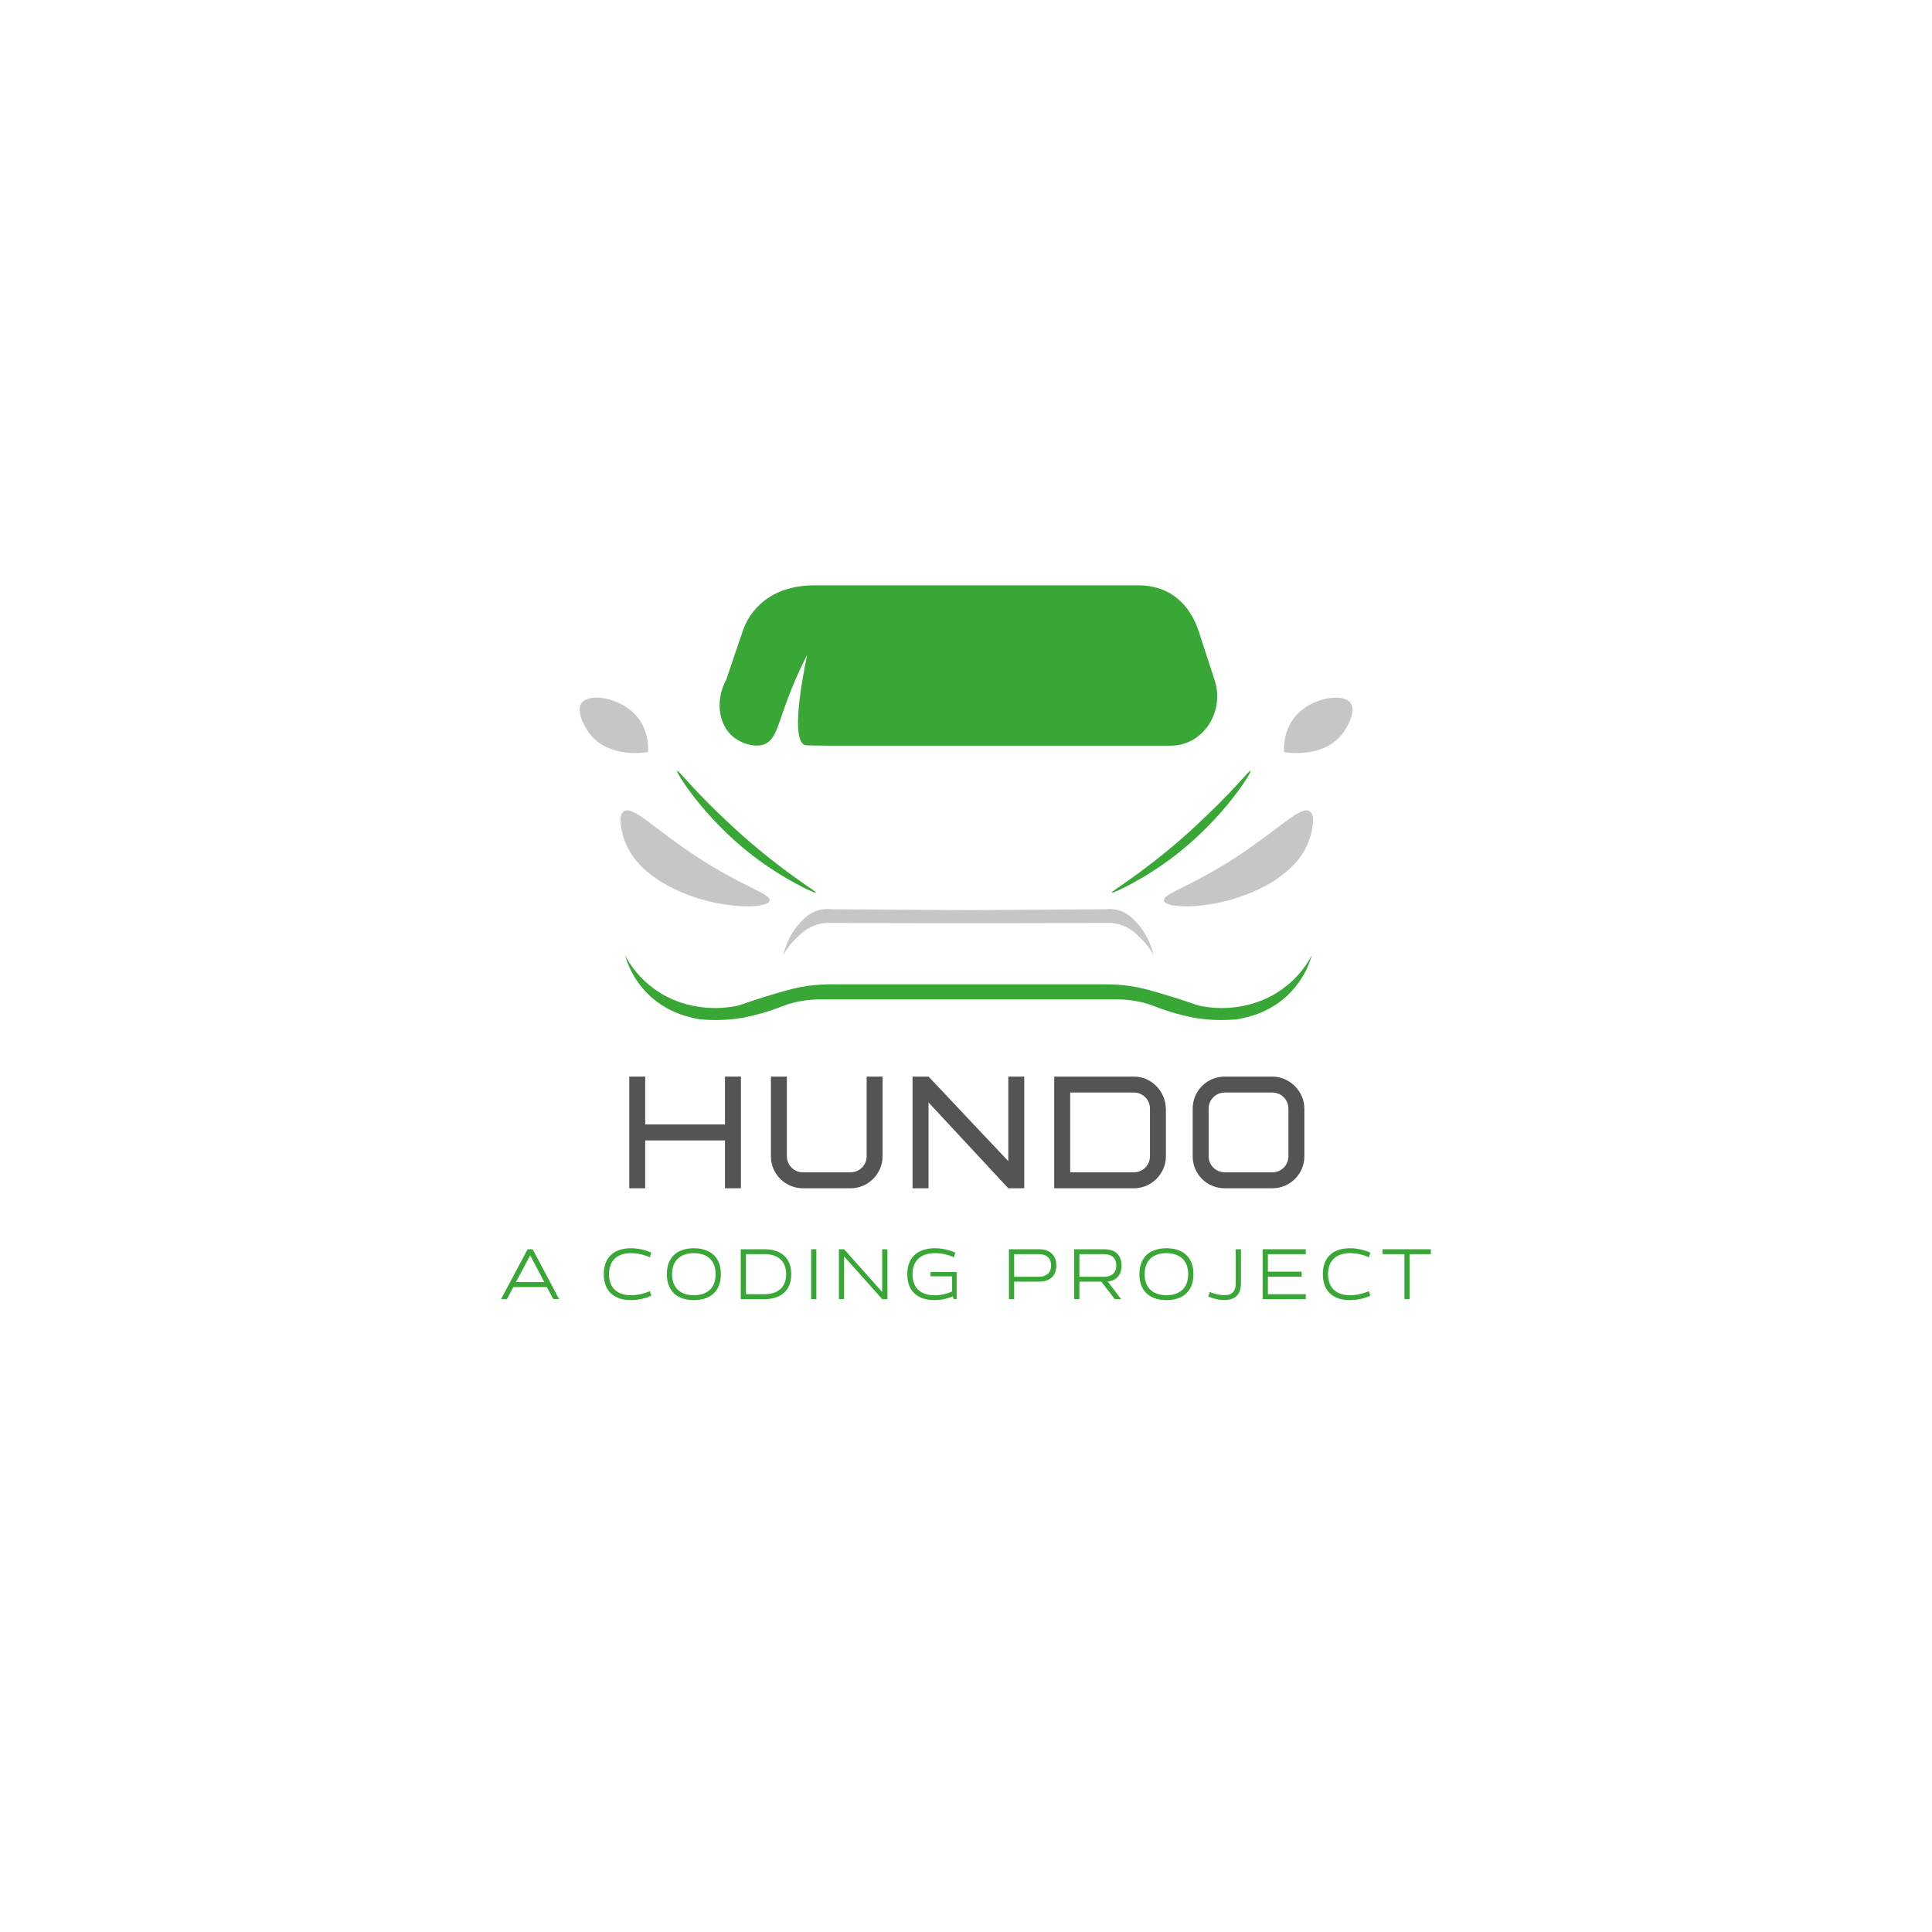
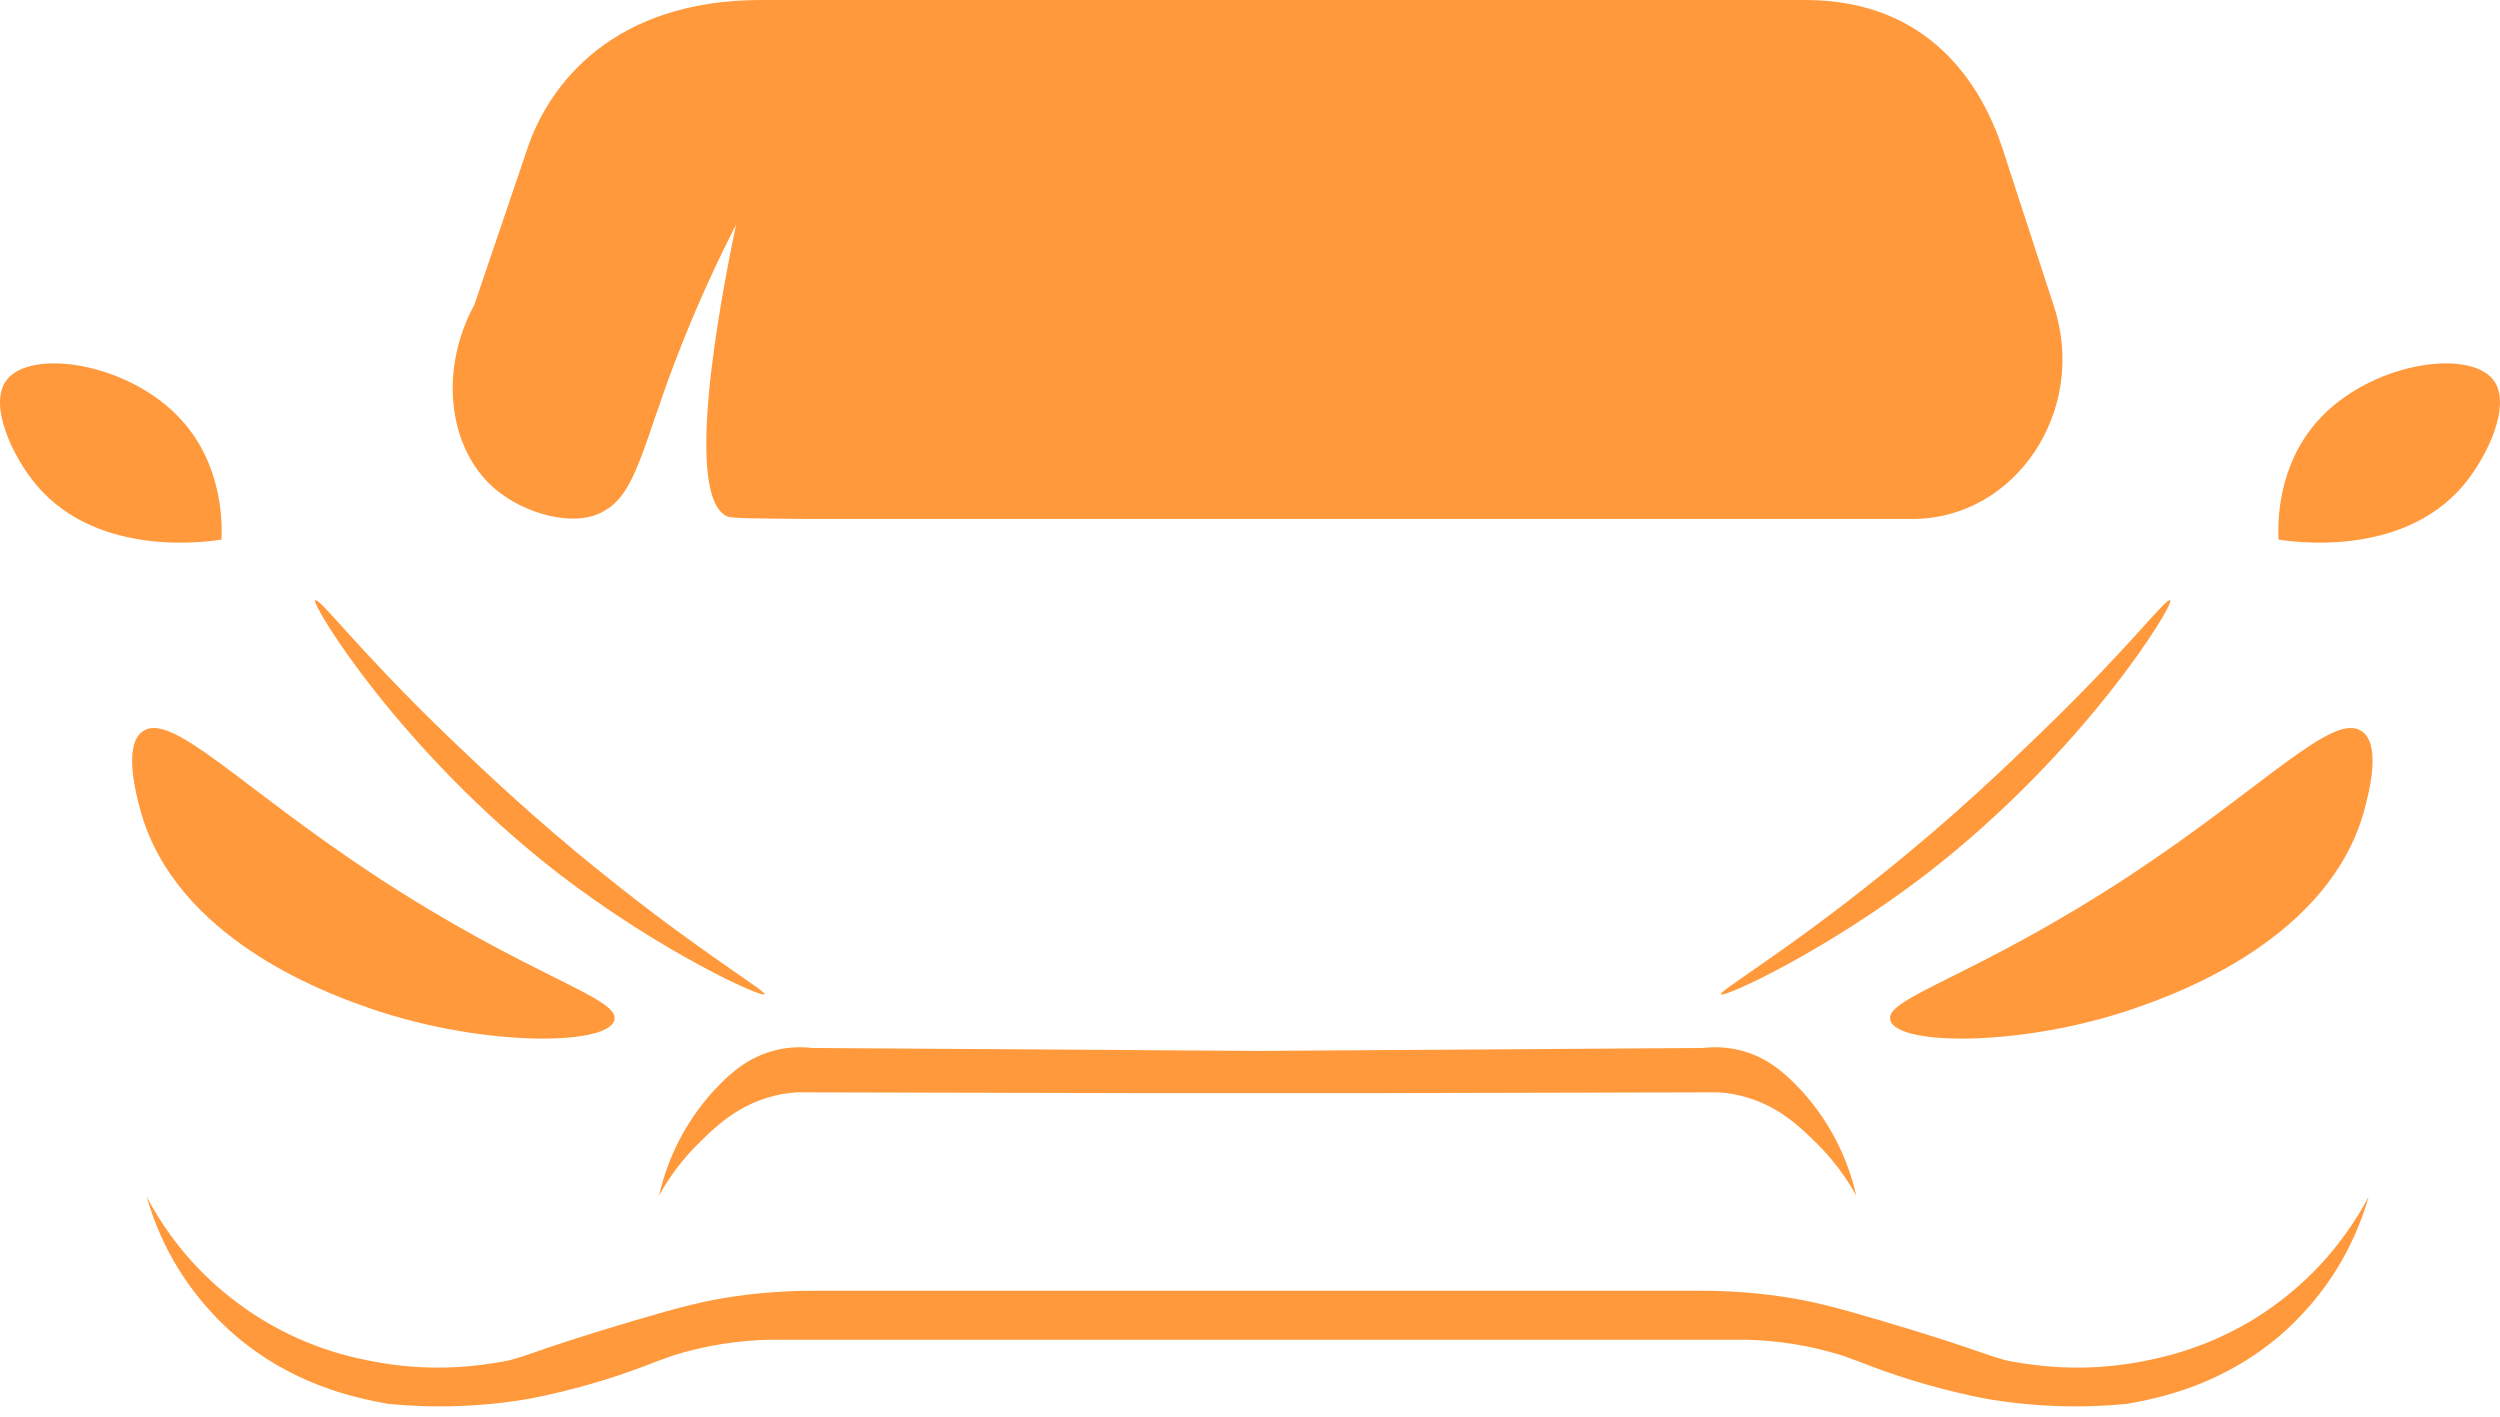
- <svg xmlns="http://www.w3.org/2000/svg" xmlns:xlink="http://www.w3.org/1999/xlink" width="375pt" height="375pt" viewBox="0 0 375 375" version="1.2">
-   <defs>
-     <g>
-       <symbol overflow="visible" id="glyph0-0">
-         <path style="stroke:none;" d="M 4.645 -21.676 L 1.547 -21.676 L 1.547 0 L 4.645 0 L 4.645 -9.289 L 20.129 -9.289 L 20.129 0 L 23.223 0 L 23.223 -21.676 L 20.129 -21.676 L 20.129 -12.387 L 4.645 -12.387 Z M 4.645 -21.676 " />
-       </symbol>
-       <symbol overflow="visible" id="glyph0-1">
-         <path style="stroke:none;" d="M 20.129 -6.191 C 20.129 -4.488 18.734 -3.098 17.031 -3.098 L 7.742 -3.098 C 6.039 -3.098 4.645 -4.488 4.645 -6.191 L 4.645 -21.676 L 1.547 -21.676 L 1.547 -6.191 C 1.547 -2.695 4.43 0 7.742 0 L 17.031 0 C 20.5 0 23.223 -2.91 23.223 -6.191 L 23.223 -21.676 L 20.129 -21.676 Z M 20.129 -6.191 " />
-       </symbol>
-       <symbol overflow="visible" id="glyph0-2">
-         <path style="stroke:none;" d="M 23.223 -21.676 L 20.129 -21.676 L 20.129 -5.266 L 4.645 -21.676 L 1.547 -21.676 L 1.547 0 L 4.645 0 L 4.645 -16.66 L 20.129 0 L 23.223 0 Z M 23.223 -21.676 " />
-       </symbol>
-       <symbol overflow="visible" id="glyph0-3">
-         <path style="stroke:none;" d="M 20.129 -6.191 C 20.129 -4.488 18.734 -3.098 17.031 -3.098 L 4.645 -3.098 L 4.645 -18.578 L 17.031 -18.578 C 18.734 -18.578 20.129 -17.188 20.129 -15.484 Z M 23.223 -15.484 C 23.129 -18.918 20.344 -21.676 17.031 -21.676 L 1.547 -21.676 L 1.547 0 L 17.031 0 C 20.5 0 23.223 -2.91 23.223 -6.191 Z M 23.223 -15.484 " />
-       </symbol>
-       <symbol overflow="visible" id="glyph0-4">
-         <path style="stroke:none;" d="M 19.816 -6.191 C 19.816 -4.488 18.426 -3.098 16.723 -3.098 L 7.43 -3.098 C 5.73 -3.098 4.336 -4.488 4.336 -6.191 L 4.336 -15.484 C 4.336 -17.188 5.73 -18.578 7.43 -18.578 L 16.723 -18.578 C 18.426 -18.578 19.816 -17.188 19.816 -15.484 Z M 22.914 -15.484 C 22.914 -18.859 20.004 -21.676 16.723 -21.676 L 7.43 -21.676 C 4.027 -21.676 1.238 -18.887 1.238 -15.484 L 1.238 -6.191 C 1.238 -2.758 3.996 0 7.43 0 L 16.723 0 C 20.129 0 22.914 -2.785 22.914 -6.191 Z M 22.914 -15.484 " />
-       </symbol>
-       <symbol overflow="visible" id="glyph1-0">
-         <path style="stroke:none;" d="M 11.598 0 L 6.453 -9.68 L 5.484 -9.68 L 0.324 0 L 1.469 0 L 2.711 -2.34 L 9.211 -2.34 C 9.629 -1.566 10.035 -0.773 10.469 0 Z M 8.711 -3.309 L 3.211 -3.309 L 5.984 -8.5 C 6.887 -6.777 7.793 -5.031 8.711 -3.309 Z M 8.711 -3.309 " />
-       </symbol>
-       <symbol overflow="visible" id="glyph1-1">
-         <path style="stroke:none;" d="" />
-       </symbol>
-       <symbol overflow="visible" id="glyph1-2">
-         <path style="stroke:none;" d="M 9.906 -1.547 C 8.777 -1.047 7.516 -0.758 6.211 -0.758 C 3.871 -0.758 1.984 -1.938 1.984 -4.84 C 1.984 -7.742 3.887 -8.922 6.211 -8.922 C 7.516 -8.922 8.777 -8.629 9.906 -8.113 L 10.195 -9.02 C 8.984 -9.566 7.629 -9.871 6.211 -9.871 C 3.289 -9.871 0.969 -8.406 0.969 -4.84 C 0.969 -1.273 3.289 0.195 6.211 0.195 C 7.629 0.195 8.984 -0.113 10.195 -0.66 Z M 9.906 -1.547 " />
-       </symbol>
-       <symbol overflow="visible" id="glyph1-3">
-         <path style="stroke:none;" d="M 11.453 -4.84 C 11.453 -8.406 9.129 -9.871 6.211 -9.871 C 3.289 -9.871 0.969 -8.406 0.969 -4.84 C 0.969 -1.273 3.289 0.195 6.211 0.195 C 9.129 0.195 11.453 -1.273 11.453 -4.84 Z M 10.438 -4.84 C 10.438 -1.938 8.551 -0.758 6.211 -0.758 C 3.871 -0.758 1.984 -1.938 1.984 -4.84 C 1.984 -7.742 3.887 -8.922 6.211 -8.922 C 8.535 -8.922 10.438 -7.742 10.438 -4.84 Z M 10.438 -4.84 " />
-       </symbol>
-       <symbol overflow="visible" id="glyph1-4">
-         <path style="stroke:none;" d="M 6.113 0 C 8.984 0 11.277 -1.418 11.277 -4.84 C 11.277 -8.258 8.984 -9.68 6.113 -9.68 L 1.469 -9.68 L 1.469 0 Z M 2.484 -0.953 L 2.484 -8.727 L 6.113 -8.727 C 8.422 -8.727 10.277 -7.613 10.277 -4.84 C 10.277 -2.066 8.406 -0.953 6.113 -0.953 Z M 2.484 -0.953 " />
-       </symbol>
-       <symbol overflow="visible" id="glyph1-5">
-         <path style="stroke:none;" d="M 2.484 0 L 2.484 -9.68 L 1.469 -9.68 L 1.469 0 Z M 2.484 0 " />
-       </symbol>
-       <symbol overflow="visible" id="glyph1-6">
-         <path style="stroke:none;" d="M 10.891 0 L 10.891 -9.68 L 9.871 -9.68 L 9.871 -1.387 L 2.484 -9.68 L 1.469 -9.68 L 1.469 0 L 2.484 0 L 2.484 -8.277 L 9.871 0 Z M 10.891 0 " />
-       </symbol>
-       <symbol overflow="visible" id="glyph1-7">
-         <path style="stroke:none;" d="M 10.551 0 L 10.551 -5.258 L 5.484 -5.258 L 5.484 -4.422 L 9.648 -4.422 L 9.648 -1.469 C 8.582 -1 7.422 -0.742 6.258 -0.742 C 3.871 -0.742 1.984 -1.918 1.984 -4.824 C 1.984 -7.742 3.902 -8.922 6.34 -8.922 C 7.629 -8.922 8.891 -8.629 10.02 -8.113 L 10.293 -9.02 C 9.082 -9.566 7.727 -9.871 6.324 -9.871 C 3.34 -9.871 0.969 -8.422 0.969 -4.824 C 0.969 -1.273 3.289 0.195 6.227 0.195 C 7.484 0.195 8.695 -0.066 9.809 -0.531 L 9.984 0 Z M 10.551 0 " />
-       </symbol>
-       <symbol overflow="visible" id="glyph1-8">
-         <path style="stroke:none;" d="M 7.293 -3.387 C 9.164 -3.387 10.648 -4.309 10.648 -6.535 C 10.648 -8.742 9.164 -9.68 7.293 -9.68 L 1.453 -9.68 L 1.453 0 L 2.469 0 L 2.469 -3.387 Z M 7.293 -8.727 C 8.582 -8.727 9.629 -8.082 9.629 -6.535 C 9.629 -4.969 8.566 -4.34 7.293 -4.34 L 2.469 -4.34 L 2.469 -8.727 Z M 7.293 -8.727 " />
-       </symbol>
-       <symbol overflow="visible" id="glyph1-9">
-         <path style="stroke:none;" d="M 10.566 0 L 7.969 -3.402 C 9.5 -3.566 10.648 -4.566 10.648 -6.535 C 10.648 -8.742 9.18 -9.68 7.309 -9.68 L 1.453 -9.68 L 1.453 0 L 2.469 0 L 2.469 -3.387 L 6.727 -3.387 L 9.324 0 Z M 7.309 -8.727 C 8.582 -8.727 9.629 -8.082 9.629 -6.535 C 9.629 -4.969 8.582 -4.34 7.309 -4.34 L 2.469 -4.34 L 2.469 -8.727 Z M 7.309 -8.727 " />
-       </symbol>
-       <symbol overflow="visible" id="glyph1-10">
-         <path style="stroke:none;" d="M 5.824 -3.066 C 5.824 -1.031 4.566 -0.773 3.66 -0.773 C 2.66 -0.773 1.66 -1 0.805 -1.387 L 0.484 -0.516 C 1.453 -0.082 2.551 0.176 3.629 0.176 C 5.066 0.176 6.84 -0.34 6.84 -3.066 L 6.84 -9.68 L 5.824 -9.68 Z M 5.824 -3.066 " />
-       </symbol>
-       <symbol overflow="visible" id="glyph1-11">
-         <path style="stroke:none;" d="M 9.84 0 L 9.84 -0.953 L 2.484 -0.953 L 2.484 -4.355 L 9.051 -4.355 L 9.051 -5.324 L 2.484 -5.324 L 2.484 -8.727 L 9.84 -8.727 L 9.84 -9.68 L 1.469 -9.68 L 1.469 0 Z M 9.84 0 " />
-       </symbol>
-       <symbol overflow="visible" id="glyph1-12">
-         <path style="stroke:none;" d="M 5.582 0 L 5.582 -8.727 L 9.695 -8.727 L 9.695 -9.68 L 0.324 -9.68 L 0.324 -8.727 L 4.566 -8.727 L 4.566 0 Z M 5.582 0 " />
-       </symbol>
-     </g>
-     <clipPath id="clip1">
-       <path d="M 112.5 135 L 126 135 L 126 147 L 112.5 147 Z M 112.5 135 " />
-     </clipPath>
-     <clipPath id="clip2">
-       <path d="M 249 135 L 262.5 135 L 262.5 147 L 249 147 Z M 249 135 " />
-     </clipPath>
-     <clipPath id="clip3">
-       <path d="M 139 113.594 L 237 113.594 L 237 145 L 139 145 Z M 139 113.594 " />
-     </clipPath>
-   </defs>
-   <g id="surface1">
-     <g clip-path="url(#clip1)" clip-rule="nonzero">
-       <path style=" stroke:none;fill-rule:nonzero;fill:rgb(77.649%,77.649%,77.649%);fill-opacity:1;" d="M 125.805 145.98 C 125.855 144.867 125.828 141.523 123.453 138.863 C 120.34 135.367 114.391 134.48 112.91 136.406 C 111.785 137.875 113.266 141.016 114.723 142.738 C 118.477 147.148 125.141 146.082 125.805 145.98 Z M 125.805 145.98 " />
-     </g>
-     <g clip-path="url(#clip2)" clip-rule="nonzero">
-       <path style=" stroke:none;fill-rule:nonzero;fill:rgb(77.649%,77.649%,77.649%);fill-opacity:1;" d="M 249.223 145.98 C 249.172 144.867 249.195 141.523 251.57 138.863 C 254.688 135.367 260.637 134.48 262.117 136.406 C 263.242 137.875 261.758 141.016 260.305 142.738 C 256.551 147.148 249.887 146.082 249.223 145.98 Z M 249.223 145.98 " />
-     </g>
-     <g clip-path="url(#clip3)" clip-rule="nonzero">
-       <path style=" stroke:none;fill-rule:nonzero;fill:rgb(21.959%,65.489%,21.179%);fill-opacity:1;" d="M 227.262 144.742 L 161.02 144.742 C 157.953 144.715 156.449 144.715 156.141 144.59 C 153.562 143.398 155.605 132.227 156.676 127.086 C 155.098 130.164 153.719 133.332 152.539 136.582 C 150.828 141.398 150.422 143.473 148.531 144.387 C 146.641 145.297 143.348 144.258 141.664 142.41 C 139.34 139.879 138.98 135.57 140.973 131.898 L 144.164 122.5 C 145.441 118.699 149.273 113.605 158.184 113.605 L 220.824 113.605 C 228.309 113.605 231.449 118.75 232.699 122.625 L 235.762 132.023 C 237.781 138.254 233.441 144.742 227.262 144.742 Z M 227.262 144.742 " />
-     </g>
-     <path style=" stroke:none;fill-rule:nonzero;fill:rgb(21.959%,65.489%,21.179%);fill-opacity:1;" d="M 158.387 173.266 C 158.234 173.492 152.156 170.73 146.027 166.02 C 136.504 158.648 131.168 149.832 131.422 149.629 C 131.68 149.426 133.824 152.418 139.391 157.789 C 141.281 159.586 144.422 162.625 148.734 166.07 C 154.582 170.781 158.492 173.062 158.387 173.266 Z M 158.387 173.266 " />
-     <path style=" stroke:none;fill-rule:nonzero;fill:rgb(21.959%,65.489%,21.179%);fill-opacity:1;" d="M 215.77 173.266 C 215.922 173.492 222 170.73 228.129 166.02 C 237.652 158.648 242.992 149.832 242.734 149.629 C 242.48 149.426 240.336 152.418 234.742 157.789 C 232.879 159.586 229.738 162.625 225.422 166.07 C 219.574 170.781 215.641 173.062 215.77 173.266 Z M 215.77 173.266 " />
-     <path style=" stroke:none;fill-rule:nonzero;fill:rgb(77.649%,77.649%,77.649%);fill-opacity:1;" d="M 149.375 174.812 C 148.965 176.406 141 176.434 134.129 173.898 C 132.035 173.141 123.047 169.871 120.953 162.27 C 120.723 161.434 119.855 158.32 121.082 157.484 C 122.793 156.266 126.902 160.801 135.023 166.148 C 144.316 172.254 149.73 173.469 149.375 174.812 Z M 149.375 174.812 " />
-     <path style=" stroke:none;fill-rule:nonzero;fill:rgb(77.649%,77.649%,77.649%);fill-opacity:1;" d="M 225.934 174.812 C 226.34 176.406 234.309 176.434 241.176 173.898 C 243.27 173.141 252.262 169.871 254.355 162.27 C 254.582 161.434 255.453 158.32 254.227 157.484 C 252.516 156.266 248.402 160.801 240.285 166.148 C 230.988 172.254 225.574 173.469 225.934 174.812 Z M 225.934 174.812 " />
-     <path style=" stroke:none;fill-rule:nonzero;fill:rgb(77.649%,77.649%,77.649%);fill-opacity:1;" d="M 220.672 179.117 C 219.879 178.281 218.859 177.191 217.148 176.684 C 216.344 176.453 215.527 176.387 214.695 176.484 L 187.961 176.66 L 161.25 176.484 C 160.418 176.387 159.602 176.453 158.797 176.684 C 157.086 177.191 156.066 178.281 155.273 179.117 C 153.664 180.922 152.594 183 152.055 185.348 C 152.703 184.164 153.512 183.102 154.48 182.156 C 155.453 181.195 156.652 180.055 158.543 179.473 C 159.125 179.289 159.719 179.18 160.328 179.145 L 181.73 179.195 L 194.215 179.195 L 215.617 179.145 C 216.227 179.18 216.82 179.289 217.402 179.473 C 219.293 180.055 220.492 181.195 221.465 182.156 C 222.43 183.102 223.238 184.164 223.891 185.348 C 223.352 183 222.281 180.922 220.672 179.117 Z M 220.672 179.117 " />
-     <path style=" stroke:none;fill-rule:nonzero;fill:rgb(21.959%,65.489%,21.179%);fill-opacity:1;" d="M 247.844 192.695 C 245.871 193.906 243.754 194.742 241.484 195.203 C 238.969 195.738 236.441 195.805 233.898 195.406 C 231.883 195.129 232.266 194.875 225.32 192.824 C 222.484 191.988 221.082 191.633 219.266 191.379 C 217.699 191.156 216.125 191.047 214.543 191.051 L 161.402 191.051 C 159.812 191.047 158.227 191.156 156.652 191.379 C 154.863 191.633 153.461 191.988 150.625 192.824 C 143.68 194.875 144.062 195.129 142.047 195.406 C 139.504 195.805 136.977 195.738 134.461 195.203 C 133.066 194.926 131.719 194.5 130.418 193.922 C 129.121 193.344 127.902 192.633 126.766 191.781 C 125.625 190.934 124.598 189.973 123.676 188.895 C 122.758 187.816 121.969 186.652 121.309 185.398 C 122.223 188.562 123.898 191.254 126.34 193.48 C 129.941 196.699 133.848 197.484 135.816 197.84 C 138.691 198.117 141.551 198.008 144.395 197.508 C 146.703 197.051 148.961 196.41 151.16 195.582 L 151.875 195.305 L 152.926 194.926 C 154.828 194.336 156.777 194.023 158.773 193.988 L 217.172 193.988 C 219.168 194.023 221.117 194.336 223.02 194.926 L 224.066 195.305 L 224.781 195.582 C 226.984 196.41 229.242 197.051 231.551 197.508 C 234.395 198.008 237.254 198.117 240.129 197.84 C 242.098 197.484 246.004 196.699 249.605 193.48 C 252.047 191.254 253.723 188.562 254.637 185.398 C 253.023 188.43 250.758 190.863 247.844 192.695 Z M 247.844 192.695 " />
-     <g style="fill:rgb(32.939%,32.939%,32.939%);fill-opacity:1;">
-       <use xlink:href="#glyph0-0" x="120.591" y="230.642" />
-     </g>
-     <g style="fill:rgb(32.939%,32.939%,32.939%);fill-opacity:1;">
-       <use xlink:href="#glyph0-1" x="148.086" y="230.642" />
-     </g>
-     <g style="fill:rgb(32.939%,32.939%,32.939%);fill-opacity:1;">
-       <use xlink:href="#glyph0-2" x="175.581" y="230.642" />
-     </g>
-     <g style="fill:rgb(32.939%,32.939%,32.939%);fill-opacity:1;">
-       <use xlink:href="#glyph0-3" x="203.077" y="230.642" />
-     </g>
-     <g style="fill:rgb(32.939%,32.939%,32.939%);fill-opacity:1;">
-       <use xlink:href="#glyph0-4" x="230.263" y="230.642" />
-     </g>
-     <g style="fill:rgb(21.959%,65.489%,21.179%);fill-opacity:1;">
-       <use xlink:href="#glyph1-0" x="96.931" y="252.158" />
-     </g>
-     <g style="fill:rgb(21.959%,65.489%,21.179%);fill-opacity:1;">
-       <use xlink:href="#glyph1-1" x="110.287" y="252.158" />
-     </g>
-     <g style="fill:rgb(21.959%,65.489%,21.179%);fill-opacity:1;">
-       <use xlink:href="#glyph1-2" x="116.224" y="252.158" />
-     </g>
-     <g style="fill:rgb(21.959%,65.489%,21.179%);fill-opacity:1;">
-       <use xlink:href="#glyph1-3" x="128.467" y="252.158" />
-     </g>
-     <g style="fill:rgb(21.959%,65.489%,21.179%);fill-opacity:1;">
-       <use xlink:href="#glyph1-4" x="142.308" y="252.158" />
-     </g>
-     <g style="fill:rgb(21.959%,65.489%,21.179%);fill-opacity:1;">
-       <use xlink:href="#glyph1-5" x="155.971" y="252.158" />
-     </g>
-     <g style="fill:rgb(21.959%,65.489%,21.179%);fill-opacity:1;">
-       <use xlink:href="#glyph1-6" x="161.358" y="252.158" />
-     </g>
-     <g style="fill:rgb(21.959%,65.489%,21.179%);fill-opacity:1;">
-       <use xlink:href="#glyph1-7" x="175.134" y="252.158" />
-     </g>
-     <g style="fill:rgb(21.959%,65.489%,21.179%);fill-opacity:1;">
-       <use xlink:href="#glyph1-1" x="188.443" y="252.158" />
-     </g>
-     <g style="fill:rgb(21.959%,65.489%,21.179%);fill-opacity:1;">
-       <use xlink:href="#glyph1-8" x="194.379" y="252.158" />
-     </g>
-     <g style="fill:rgb(21.959%,65.489%,21.179%);fill-opacity:1;">
-       <use xlink:href="#glyph1-9" x="207.042" y="252.158" />
-     </g>
-     <g style="fill:rgb(21.959%,65.489%,21.179%);fill-opacity:1;">
-       <use xlink:href="#glyph1-3" x="220.189" y="252.158" />
-     </g>
-     <g style="fill:rgb(21.959%,65.489%,21.179%);fill-opacity:1;">
-       <use xlink:href="#glyph1-10" x="234.029" y="252.158" />
-     </g>
-     <g style="fill:rgb(21.959%,65.489%,21.179%);fill-opacity:1;">
-       <use xlink:href="#glyph1-11" x="243.611" y="252.158" />
-     </g>
-     <g style="fill:rgb(21.959%,65.489%,21.179%);fill-opacity:1;">
-       <use xlink:href="#glyph1-2" x="255.79" y="252.158" />
-     </g>
-     <g style="fill:rgb(21.959%,65.489%,21.179%);fill-opacity:1;">
-       <use xlink:href="#glyph1-12" x="268.034" y="252.158" />
+ <svg xmlns="http://www.w3.org/2000/svg" width="100%" height="100%" viewBox="0 0 120 68" version="1.1" xml:space="preserve" style="fill-rule:evenodd;clip-rule:evenodd;stroke-linejoin:round;stroke-miterlimit:2;">
+   <g transform="matrix(1,0,0,1,-90.011,-90.8844)">
+     <g id="surface1" transform="matrix(0.8,0,0,0.8,0,0)">
+       <g>
+         <path d="M125.805,145.98C125.855,144.867 125.828,141.523 123.453,138.863C120.34,135.367 114.391,134.48 112.91,136.406C111.785,137.875 113.266,141.016 114.723,142.738C118.477,147.148 125.141,146.082 125.805,145.98Z" style="fill:rgb(255,153,59);fill-rule:nonzero;" />
+       </g>
+       <g>
+         <clipPath id="_clip1">
+           <rect x="249" y="135" width="13.5" height="12" />
+         </clipPath>
+         <g clip-path="url(#_clip1)">
+           <path d="M249.223,145.98C249.172,144.867 249.195,141.523 251.57,138.863C254.688,135.367 260.637,134.48 262.117,136.406C263.242,137.875 261.758,141.016 260.305,142.738C256.551,147.148 249.887,146.082 249.223,145.98Z" style="fill:rgb(255,153,59);fill-rule:nonzero;" />
+         </g>
+       </g>
+       <g>
+         <path d="M227.262,144.742L161.02,144.742C157.953,144.715 156.449,144.715 156.141,144.59C153.563,143.398 155.605,132.227 156.676,127.086C155.098,130.164 153.719,133.332 152.539,136.582C150.828,141.398 150.422,143.473 148.531,144.387C146.641,145.297 143.348,144.258 141.664,142.41C139.34,139.879 138.98,135.57 140.973,131.898L144.164,122.5C145.441,118.699 149.273,113.605 158.184,113.605L220.824,113.605C228.309,113.605 231.449,118.75 232.699,122.625L235.762,132.023C237.781,138.254 233.441,144.742 227.262,144.742Z" style="fill:rgb(255,153,59);fill-rule:nonzero;" />
+       </g>
+       <path d="M158.387,173.266C158.234,173.492 152.156,170.73 146.027,166.02C136.504,158.648 131.168,149.832 131.422,149.629C131.68,149.426 133.824,152.418 139.391,157.789C141.281,159.586 144.422,162.625 148.734,166.07C154.582,170.781 158.492,173.063 158.387,173.266Z" style="fill:rgb(255,153,59);fill-rule:nonzero;" />
+       <path d="M215.77,173.266C215.922,173.492 222,170.73 228.129,166.02C237.652,158.648 242.992,149.832 242.734,149.629C242.48,149.426 240.336,152.418 234.742,157.789C232.879,159.586 229.738,162.625 225.422,166.07C219.574,170.781 215.641,173.063 215.77,173.266Z" style="fill:rgb(255,153,59);fill-rule:nonzero;" />
+       <path d="M149.375,174.813C148.965,176.406 141,176.434 134.129,173.898C132.035,173.141 123.047,169.871 120.953,162.27C120.723,161.434 119.855,158.32 121.082,157.484C122.793,156.266 126.902,160.801 135.023,166.148C144.316,172.254 149.73,173.469 149.375,174.813Z" style="fill:rgb(255,153,59);fill-rule:nonzero;" />
+       <path d="M225.934,174.813C226.34,176.406 234.309,176.434 241.176,173.898C243.27,173.141 252.262,169.871 254.355,162.27C254.582,161.434 255.453,158.32 254.227,157.484C252.516,156.266 248.402,160.801 240.285,166.148C230.988,172.254 225.574,173.469 225.934,174.813Z" style="fill:rgb(255,153,59);fill-rule:nonzero;" />
+       <path d="M220.672,179.117C219.879,178.281 218.859,177.191 217.148,176.684C216.344,176.453 215.527,176.387 214.695,176.484L187.961,176.66L161.25,176.484C160.418,176.387 159.602,176.453 158.797,176.684C157.086,177.191 156.066,178.281 155.273,179.117C153.664,180.922 152.594,183 152.055,185.348C152.703,184.164 153.512,183.102 154.48,182.156C155.453,181.195 156.652,180.055 158.543,179.473C159.125,179.289 159.719,179.18 160.328,179.145L181.73,179.195L194.215,179.195L215.617,179.145C216.227,179.18 216.82,179.289 217.402,179.473C219.293,180.055 220.492,181.195 221.465,182.156C222.43,183.102 223.238,184.164 223.891,185.348C223.352,183 222.281,180.922 220.672,179.117Z" style="fill:rgb(255,153,59);fill-rule:nonzero;" />
+       <path d="M247.844,192.695C245.871,193.906 243.754,194.742 241.484,195.203C238.969,195.738 236.441,195.805 233.898,195.406C231.883,195.129 232.266,194.875 225.32,192.824C222.484,191.988 221.082,191.633 219.266,191.379C217.699,191.156 216.125,191.047 214.543,191.051L161.402,191.051C159.813,191.047 158.227,191.156 156.652,191.379C154.863,191.633 153.461,191.988 150.625,192.824C143.68,194.875 144.063,195.129 142.047,195.406C139.504,195.805 136.977,195.738 134.461,195.203C133.066,194.926 131.719,194.5 130.418,193.922C129.121,193.344 127.902,192.633 126.766,191.781C125.625,190.934 124.598,189.973 123.676,188.895C122.758,187.816 121.969,186.652 121.309,185.398C122.223,188.563 123.898,191.254 126.34,193.48C129.941,196.699 133.848,197.484 135.816,197.84C138.691,198.117 141.551,198.008 144.395,197.508C146.703,197.051 148.961,196.41 151.16,195.582L151.875,195.305L152.926,194.926C154.828,194.336 156.777,194.023 158.773,193.988L217.172,193.988C219.168,194.023 221.117,194.336 223.02,194.926L224.066,195.305L224.781,195.582C226.984,196.41 229.242,197.051 231.551,197.508C234.395,198.008 237.254,198.117 240.129,197.84C242.098,197.484 246.004,196.699 249.605,193.48C252.047,191.254 253.723,188.563 254.637,185.398C253.023,188.43 250.758,190.863 247.844,192.695Z" style="fill:rgb(255,153,59);fill-rule:nonzero;" />
    </g>
  </g>
</svg>
